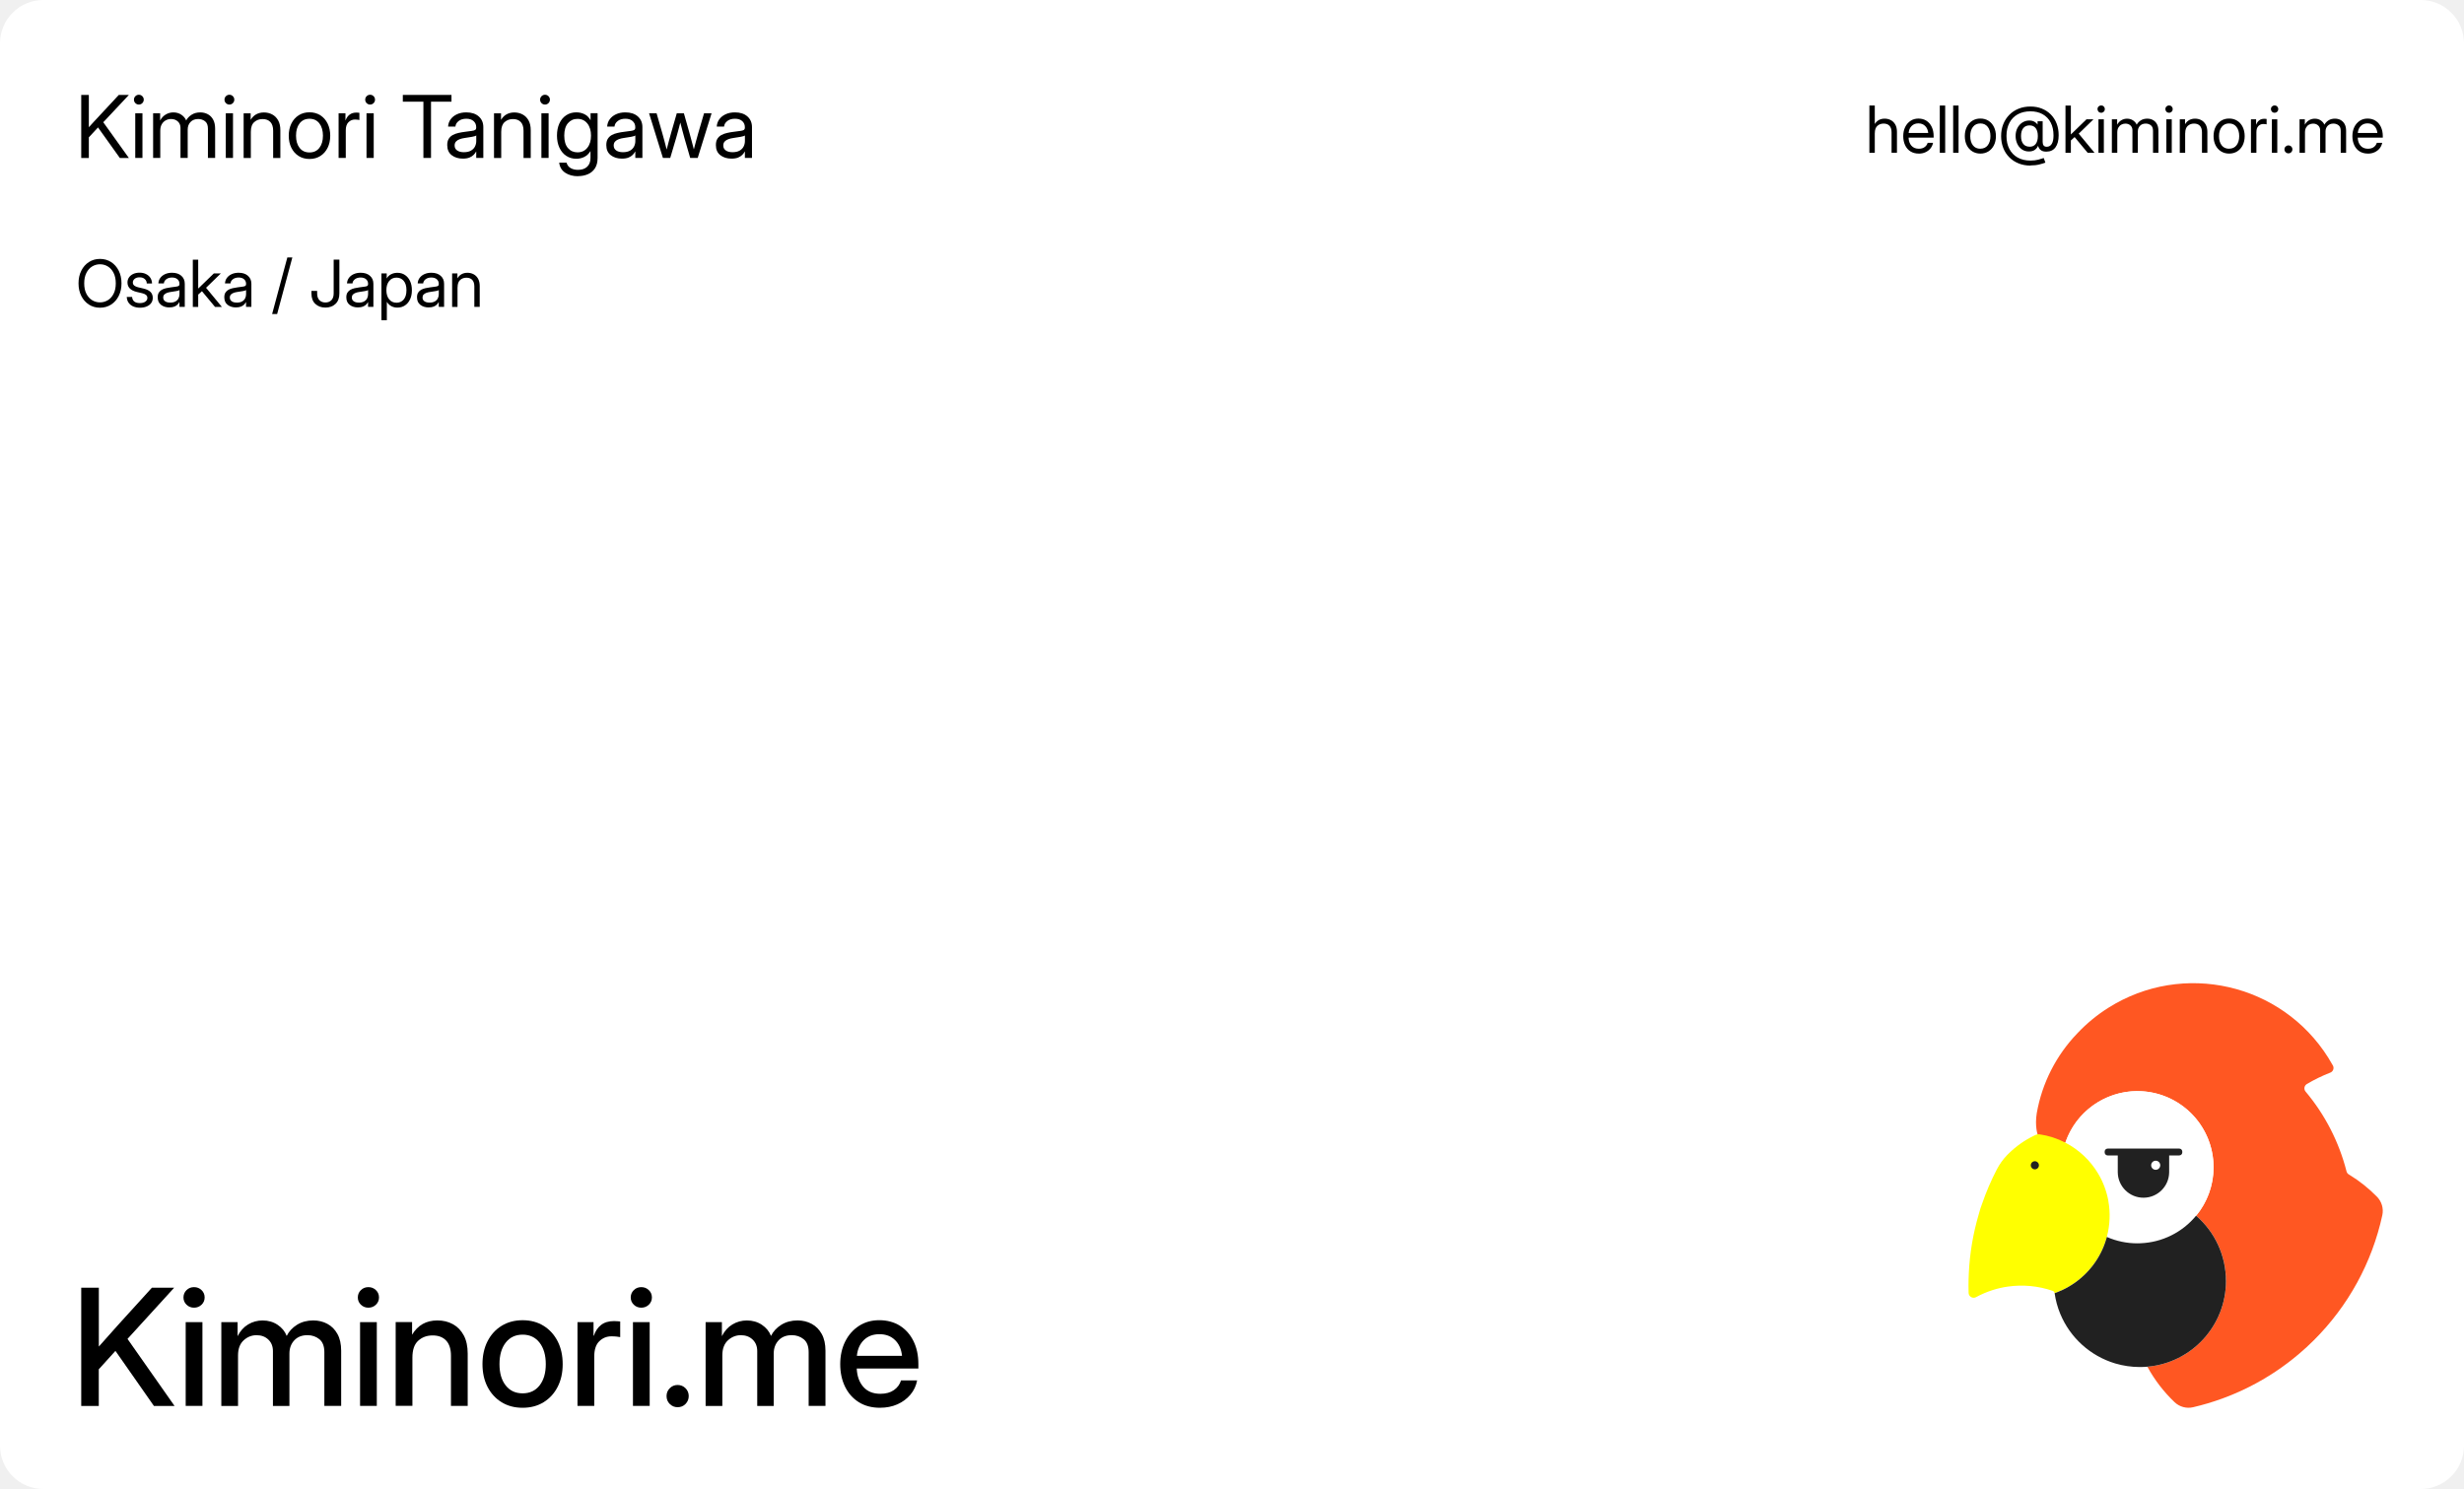
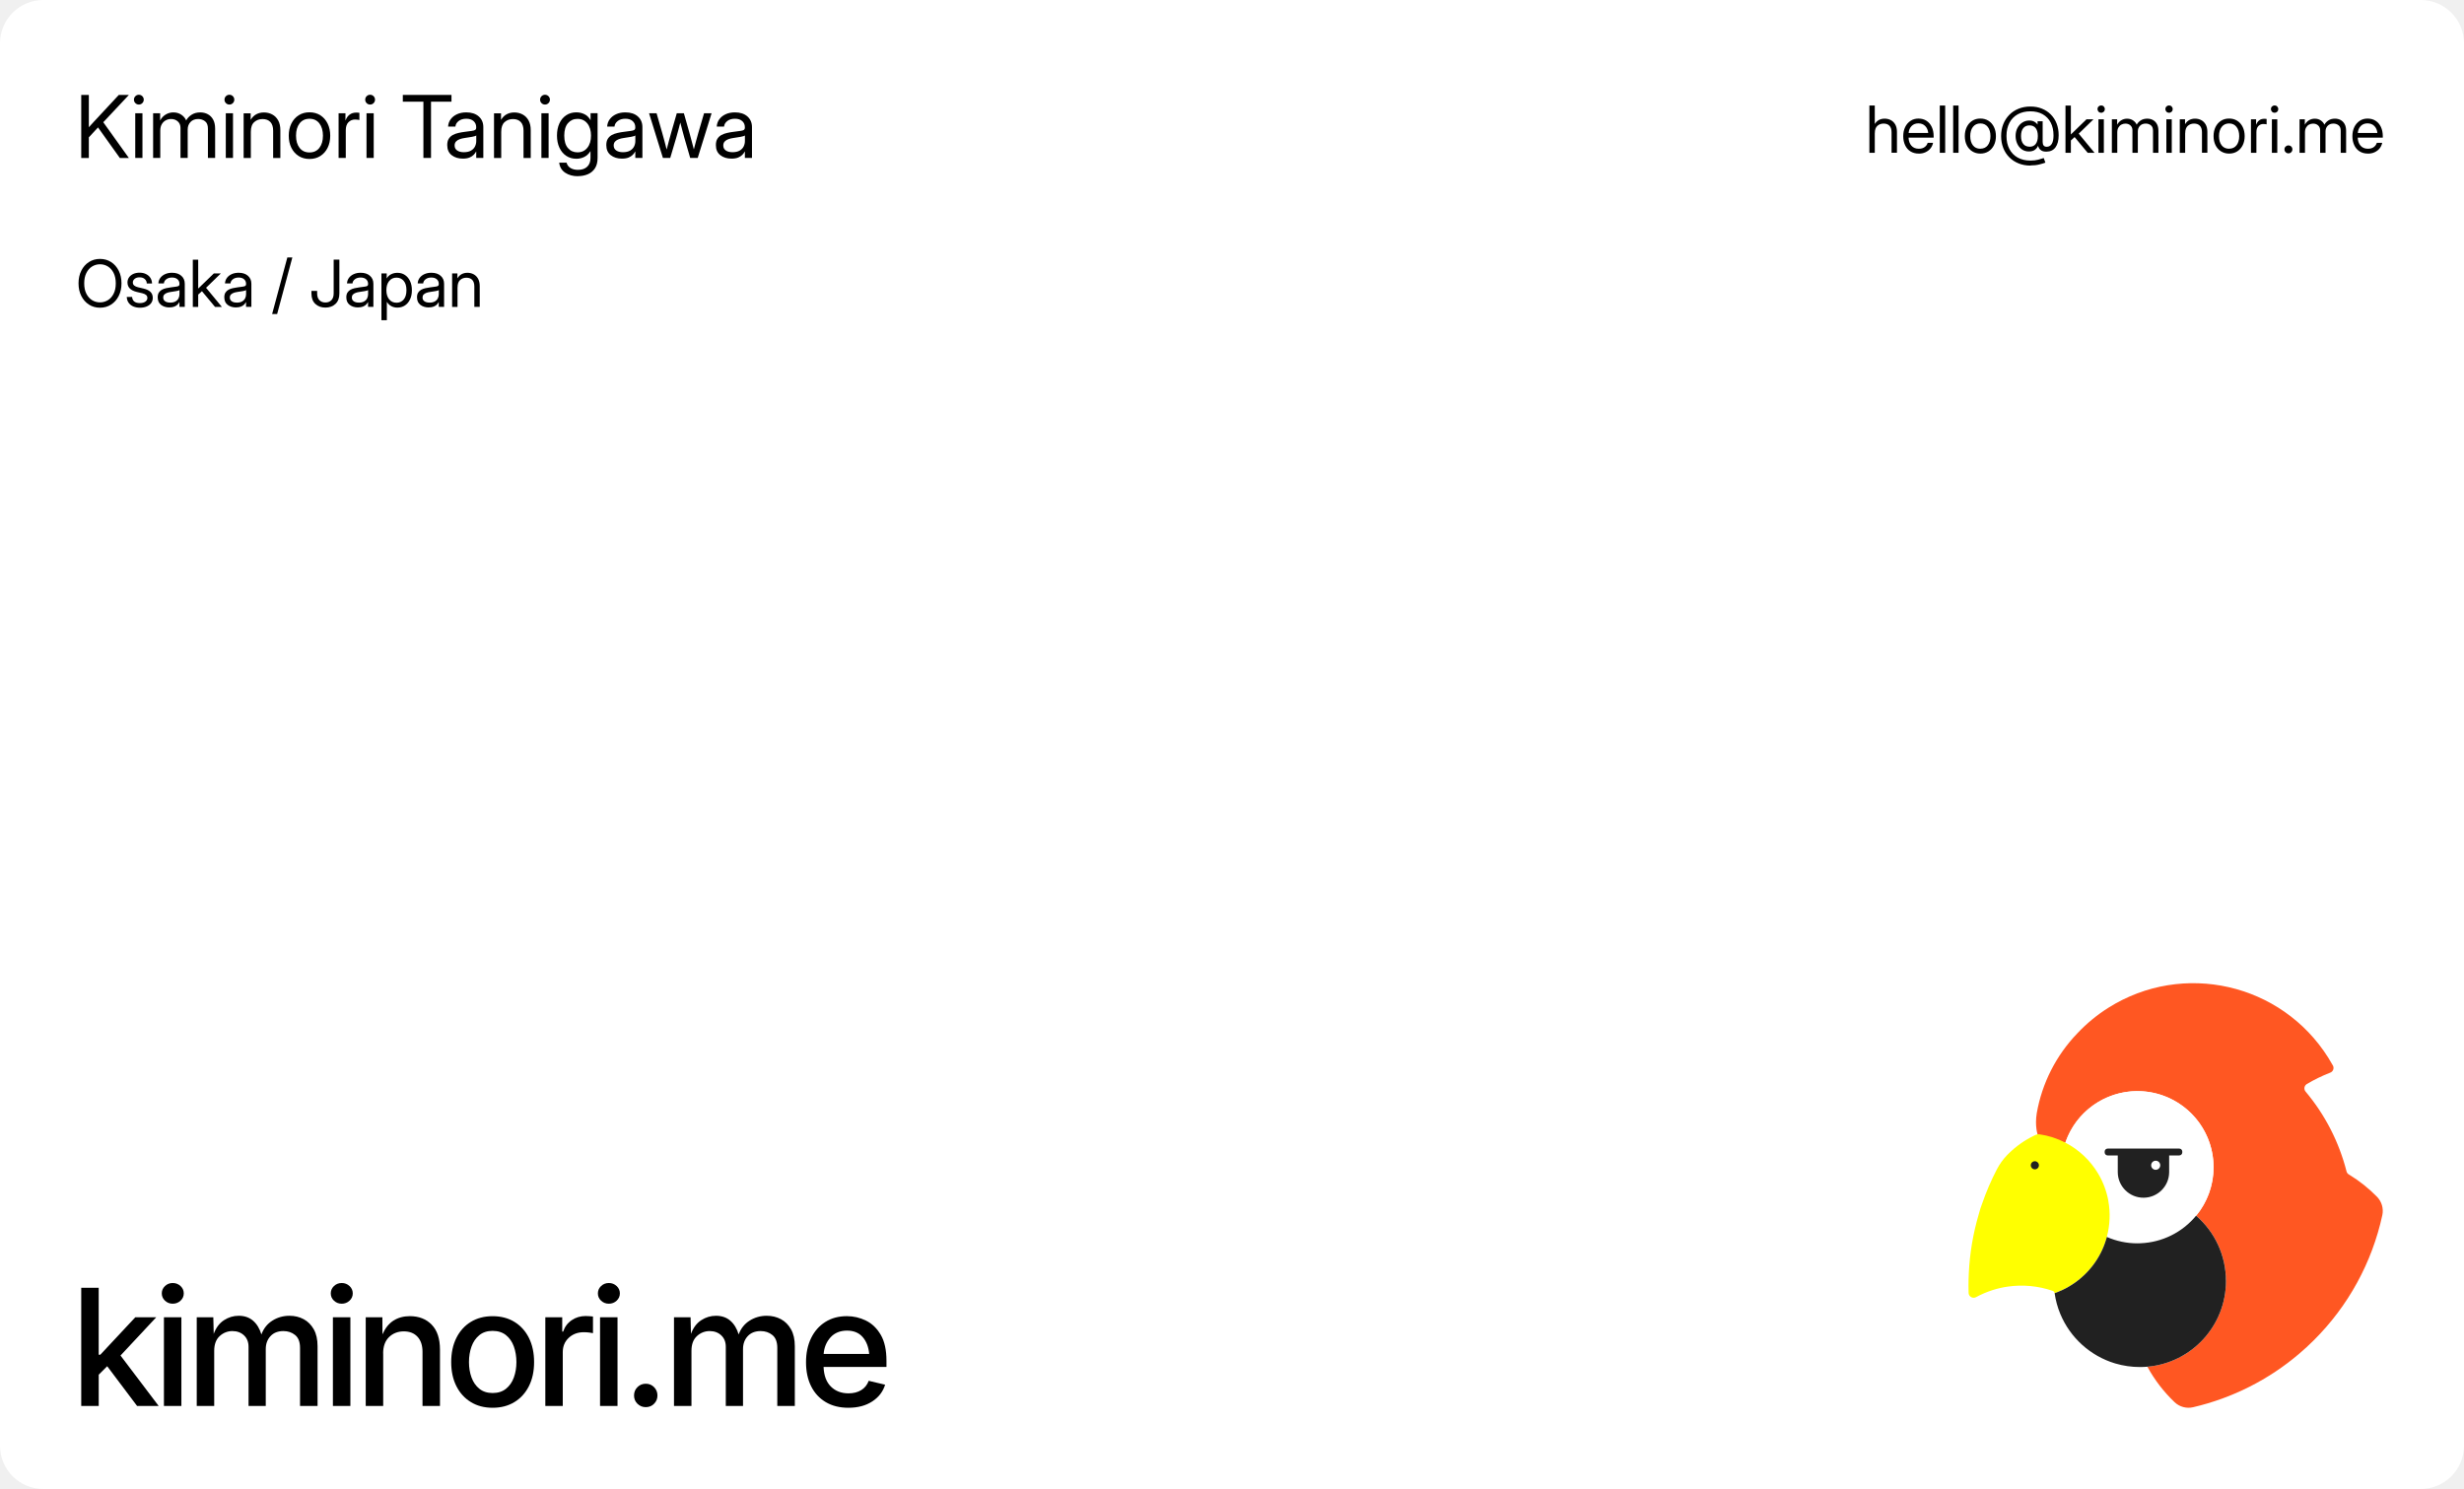
<svg xmlns="http://www.w3.org/2000/svg" id="_レイヤー_2" data-name="レイヤー 2" viewBox="0 0 910 550">
  <defs>
    <style>
      .cls-1 {
        fill: #ff5722;
      }

      .cls-2 {
        fill: #212121;
      }

      .cls-3 {
        fill: #fff;
      }

      .cls-4 {
        fill: #ff0;
      }

      .cls-5 {
        fill: red;
      }
    </style>
  </defs>
  <g id="_レイヤー_1-2" data-name="レイヤー 1">
    <g>
      <rect id="p0032_m" data-name="p0032 m" class="cls-3" width="910" height="550" rx="16" ry="16" />
-       <path d="M30,519.3v-43.65h6.5v21.74c1.19-1.35,2.38-2.69,3.57-4.01,1.19-1.33,2.39-2.68,3.6-4.04l12.42-13.68h8.23l-17.23,18.9,17.37,24.76h-7.62l-14.21-20.33-6.15,6.8v13.54h-6.5Z" />
-       <path d="M71.66,483.03c-1.09,0-2.02-.37-2.77-1.1-.75-.73-1.13-1.63-1.13-2.68s.38-1.98,1.13-2.71c.75-.73,1.67-1.1,2.77-1.1s2.02.37,2.78,1.1,1.14,1.64,1.14,2.71-.38,1.95-1.14,2.68-1.69,1.1-2.78,1.1ZM68.58,519.3v-30.94h6.18v30.94h-6.18Z" />
-       <path d="M81.74,519.3v-30.94h6.01v5.19c.96-1.91,2.26-3.36,3.9-4.34s3.42-1.46,5.33-1.46c2.11,0,3.96.54,5.55,1.61,1.59,1.07,2.71,2.44,3.35,4.1.84-1.68,2.11-3.05,3.82-4.12,1.71-1.06,3.71-1.6,5.99-1.6,1.91,0,3.65.42,5.21,1.26,1.56.84,2.8,2.08,3.72,3.74.92,1.65,1.38,3.72,1.38,6.2v20.36h-6.21v-19.83c0-2.21-.62-3.81-1.85-4.8s-2.69-1.49-4.37-1.49c-2.07,0-3.7.64-4.89,1.92-1.19,1.28-1.79,2.91-1.79,4.88v19.34h-6.09v-20.24c0-1.78-.57-3.2-1.71-4.28s-2.59-1.61-4.35-1.61-3.38.63-4.76,1.9-2.07,3.12-2.07,5.57v18.66h-6.18Z" />
-       <path d="M136.05,483.03c-1.09,0-2.02-.37-2.77-1.1-.75-.73-1.13-1.63-1.13-2.68s.38-1.98,1.13-2.71c.75-.73,1.67-1.1,2.77-1.1s2.02.37,2.78,1.1,1.14,1.64,1.14,2.71-.38,1.95-1.14,2.68-1.69,1.1-2.78,1.1ZM132.98,519.3v-30.94h6.18v30.94h-6.18Z" />
-       <path d="M152.31,501.48v17.81h-6.18v-30.94h6.06v4.66c2.11-3.52,5.22-5.27,9.35-5.27,2.13,0,4.04.46,5.73,1.39,1.69.93,3.02,2.3,4,4.12.98,1.82,1.46,4.07,1.46,6.77v19.28h-6.18v-18.52c0-2.48-.6-4.35-1.79-5.61-1.19-1.26-2.85-1.89-4.98-1.89s-3.88.65-5.32,1.95-2.15,3.38-2.15,6.25Z" />
-       <path d="M193.01,520c-2.95,0-5.54-.68-7.76-2.05s-3.96-3.26-5.2-5.68c-1.24-2.42-1.86-5.21-1.86-8.38s.62-6.02,1.86-8.45c1.24-2.43,2.97-4.34,5.2-5.71s4.81-2.07,7.76-2.07,5.53.69,7.75,2.07c2.22,1.38,3.94,3.28,5.19,5.71,1.24,2.43,1.86,5.25,1.86,8.45s-.62,5.96-1.86,8.38c-1.24,2.42-2.97,4.32-5.19,5.68-2.22,1.37-4.8,2.05-7.75,2.05ZM193.01,514.67c2.66,0,4.75-.98,6.27-2.93s2.29-4.57,2.29-7.85-.77-5.97-2.3-7.94c-1.53-1.97-3.62-2.96-6.25-2.96s-4.72.98-6.25,2.94c-1.53,1.96-2.3,4.61-2.3,7.95s.76,5.92,2.29,7.87,3.61,2.92,6.27,2.92Z" />
-       <path d="M213.28,519.3v-30.94h5.92v5.01h.12c.57-1.7,1.46-3.02,2.68-3.97,1.22-.95,2.82-1.42,4.79-1.42.47,0,.9.02,1.29.06.39.04.71.07.97.09v5.77c-.23-.06-.65-.12-1.26-.19-.61-.07-1.27-.1-1.99-.1-1.74,0-3.23.61-4.47,1.82-1.24,1.21-1.86,3.08-1.86,5.6v18.28h-6.18Z" />
-       <path d="M236.84,483.03c-1.09,0-2.02-.37-2.77-1.1-.75-.73-1.13-1.63-1.13-2.68s.38-1.98,1.13-2.71c.75-.73,1.67-1.1,2.77-1.1s2.02.37,2.78,1.1,1.14,1.64,1.14,2.71-.38,1.95-1.14,2.68-1.69,1.1-2.78,1.1ZM233.76,519.3v-30.94h6.18v30.94h-6.18Z" />
-       <path d="M250.25,519.79c-1.13,0-2.09-.4-2.89-1.19s-1.19-1.76-1.19-2.92.4-2.1,1.19-2.9,1.75-1.2,2.89-1.2,2.12.4,2.92,1.2,1.19,1.77,1.19,2.9-.4,2.12-1.19,2.92-1.76,1.19-2.92,1.19Z" />
-       <path d="M260.6,519.3v-30.94h6.01v5.19c.96-1.91,2.26-3.36,3.9-4.34s3.42-1.46,5.33-1.46c2.11,0,3.96.54,5.55,1.61,1.59,1.07,2.71,2.44,3.35,4.1.84-1.68,2.11-3.05,3.82-4.12,1.71-1.06,3.71-1.6,5.99-1.6,1.91,0,3.65.42,5.21,1.26,1.56.84,2.8,2.08,3.72,3.74.92,1.65,1.38,3.72,1.38,6.2v20.36h-6.21v-19.83c0-2.21-.62-3.81-1.85-4.8s-2.69-1.49-4.37-1.49c-2.07,0-3.7.64-4.89,1.92-1.19,1.28-1.79,2.91-1.79,4.88v19.34h-6.09v-20.24c0-1.78-.57-3.2-1.71-4.28s-2.59-1.61-4.35-1.61-3.38.63-4.76,1.9-2.07,3.12-2.07,5.57v18.66h-6.18Z" />
-       <path d="M325.05,520c-3.07,0-5.7-.69-7.9-2.08s-3.89-3.3-5.07-5.73c-1.18-2.43-1.77-5.2-1.77-8.31s.62-5.94,1.85-8.38,2.93-4.36,5.1-5.76,4.66-2.09,7.47-2.09,5.47.68,7.63,2.05c2.16,1.37,3.83,3.27,5.02,5.7,1.19,2.43,1.79,5.24,1.79,8.42v1.67h-22.76c.12,2.79.92,5.05,2.42,6.77s3.6,2.58,6.31,2.58c2.03,0,3.7-.46,5.01-1.38,1.31-.92,2.18-2.11,2.61-3.57h5.95c-.37,1.99-1.2,3.75-2.48,5.27-1.28,1.52-2.88,2.71-4.8,3.56-1.92.85-4.05,1.27-6.37,1.27ZM316.46,500.81h16.67c-.25-2.46-1.12-4.41-2.61-5.84-1.48-1.44-3.4-2.15-5.74-2.15s-4.25.72-5.73,2.15c-1.48,1.44-2.34,3.38-2.59,5.84Z" />
      <path d="M30,58.34v-23.28h2.81v11.94c.66-.73,1.32-1.45,1.98-2.17.67-.72,1.34-1.44,2.02-2.17l7.06-7.59h3.72l-9.45,10.08,9.45,13.2h-3.33l-8.06-11.28-3.39,3.66v7.62h-2.81Z" />
      <path d="M51.28,38.62c-.5,0-.93-.18-1.28-.53-.35-.35-.53-.78-.53-1.28s.18-.93.53-1.28c.35-.35.78-.53,1.28-.53s.93.18,1.28.53c.35.35.53.78.53,1.28s-.18.93-.53,1.28c-.35.35-.78.53-1.28.53ZM49.95,58.34v-16.5h2.66v16.5h-2.66Z" />
      <path d="M56.55,58.34v-16.5h2.59v2.67c.52-.97,1.21-1.71,2.08-2.22.86-.51,1.8-.77,2.81-.77,1.12,0,2.11.29,2.95.86.84.57,1.44,1.28,1.78,2.11.45-.84,1.12-1.55,2.02-2.12.9-.57,1.96-.85,3.19-.85,1.01,0,1.93.22,2.76.66s1.49,1.1,1.98,1.98c.49.89.74,2.01.74,3.36v10.81h-2.66v-10.81c0-1.28-.36-2.2-1.08-2.74s-1.55-.82-2.5-.82c-1.21,0-2.16.37-2.85,1.1-.69.73-1.04,1.66-1.04,2.77v10.5h-2.66v-11.09c0-.99-.33-1.78-.99-2.38-.66-.6-1.49-.9-2.49-.9-.69,0-1.34.16-1.95.48-.61.32-1.1.8-1.48,1.45s-.56,1.44-.56,2.38v10.06h-2.66Z" />
      <path d="M84.72,38.62c-.5,0-.93-.18-1.28-.53-.35-.35-.53-.78-.53-1.28s.18-.93.53-1.28c.35-.35.78-.53,1.28-.53s.93.18,1.28.53c.35.35.53.78.53,1.28s-.18.93-.53,1.28c-.35.35-.78.53-1.28.53ZM83.39,58.34v-16.5h2.66v16.5h-2.66Z" />
      <path d="M92.64,48.69v9.66h-2.66v-16.5h2.59v2.42c.57-.94,1.27-1.63,2.1-2.07.83-.44,1.76-.66,2.8-.66,1.11,0,2.13.24,3.05.73.92.48,1.65,1.21,2.2,2.18s.82,2.19.82,3.66v10.25h-2.66v-10.06c0-1.43-.34-2.5-1.02-3.23-.68-.72-1.64-1.09-2.88-1.09s-2.22.37-3.07,1.11c-.85.74-1.27,1.94-1.27,3.61Z" />
      <path d="M114.3,58.72c-1.52,0-2.86-.37-4.01-1.1-1.15-.73-2.05-1.75-2.69-3.04-.64-1.29-.96-2.78-.96-4.45s.32-3.18.96-4.48c.64-1.3,1.54-2.32,2.69-3.06,1.15-.74,2.49-1.11,4.01-1.11s2.87.37,4.02,1.11c1.15.74,2.04,1.76,2.68,3.06.64,1.3.96,2.8.96,4.48s-.32,3.16-.96,4.45c-.64,1.29-1.53,2.3-2.68,3.04-1.15.73-2.48,1.1-4.02,1.1ZM114.3,56.31c1.56,0,2.78-.56,3.66-1.7.88-1.13,1.31-2.63,1.31-4.49s-.44-3.4-1.32-4.54c-.88-1.14-2.1-1.71-3.65-1.71s-2.77.57-3.65,1.7c-.88,1.14-1.32,2.65-1.32,4.55s.44,3.38,1.31,4.5,2.09,1.69,3.66,1.69Z" />
      <path d="M125.05,58.34v-16.5h2.53v2.59h.06c.3-.85.78-1.54,1.44-2.06.66-.52,1.5-.78,2.53-.78.24,0,.46.01.66.03.2.02.36.04.46.06v2.66c-.1-.03-.3-.07-.6-.12s-.64-.07-1.02-.07c-.92,0-1.71.32-2.39.97-.68.65-1.02,1.67-1.02,3.06v10.16h-2.66Z" />
      <path d="M136.69,38.62c-.5,0-.93-.18-1.28-.53-.35-.35-.53-.78-.53-1.28s.18-.93.53-1.28c.35-.35.78-.53,1.28-.53s.93.18,1.28.53c.35.35.53.78.53,1.28s-.18.93-.53,1.28c-.35.35-.78.53-1.28.53ZM135.36,58.34v-16.5h2.66v16.5h-2.66Z" />
      <path d="M148.77,37.56v-2.5h17.97v2.5h-7.56v20.78h-2.81v-20.78h-7.59Z" />
      <path d="M170.92,58.59c-1.64,0-3-.42-4.1-1.27-1.1-.84-1.65-2.09-1.65-3.73,0-.95.18-1.72.55-2.31.37-.59.86-1.06,1.48-1.4.62-.34,1.32-.6,2.11-.77.79-.18,1.59-.32,2.41-.42,1.05-.15,1.88-.25,2.48-.33.6-.07,1.03-.19,1.29-.36.25-.17.38-.46.38-.88v-.16c0-.9-.32-1.63-.96-2.22-.64-.58-1.54-.88-2.7-.88s-2.09.28-2.82.84c-.73.56-1.13,1.25-1.2,2.07h-2.7c.05-1.01.36-1.91.94-2.7.57-.79,1.35-1.41,2.34-1.87.99-.46,2.14-.69,3.44-.69,1.93,0,3.46.5,4.59,1.49,1.13,1,1.7,2.31,1.7,3.95v11.38h-2.62v-2.34h-.06c-.2.4-.49.79-.88,1.2-.39.4-.9.73-1.55,1-.65.27-1.48.4-2.48.4ZM171.3,56.22c1.08,0,1.96-.2,2.64-.59.68-.39,1.17-.9,1.48-1.52s.47-1.3.47-2.02v-2.06c-.2.19-.72.36-1.58.51-.85.15-1.76.29-2.7.43-.64.08-1.24.23-1.8.43-.57.2-1.03.49-1.38.86-.35.37-.53.87-.53,1.49,0,.77.3,1.38.91,1.81s1.44.66,2.49.66Z" />
      <path d="M185.11,48.69v9.66h-2.66v-16.5h2.59v2.42c.57-.94,1.27-1.63,2.1-2.07.83-.44,1.76-.66,2.8-.66,1.11,0,2.13.24,3.05.73.92.48,1.65,1.21,2.2,2.18s.82,2.19.82,3.66v10.25h-2.66v-10.06c0-1.43-.34-2.5-1.02-3.23-.68-.72-1.64-1.09-2.88-1.09s-2.22.37-3.07,1.11c-.85.74-1.27,1.94-1.27,3.61Z" />
      <path d="M201.28,38.62c-.5,0-.93-.18-1.28-.53-.35-.35-.53-.78-.53-1.28s.18-.93.53-1.28c.35-.35.78-.53,1.28-.53s.93.18,1.28.53c.35.35.53.78.53,1.28s-.18.93-.53,1.28c-.35.35-.78.53-1.28.53ZM199.95,58.34v-16.5h2.66v16.5h-2.66Z" />
      <path d="M213.45,65.09c-1.85,0-3.42-.43-4.7-1.28-1.28-.85-2.03-2.09-2.23-3.72h2.72c.24.88.74,1.55,1.49,1.99.75.44,1.66.66,2.73.66,1.44,0,2.57-.38,3.39-1.15.82-.77,1.23-1.85,1.23-3.26v-2.5h-.02c-.6.96-1.35,1.67-2.24,2.12s-1.88.69-2.96.69c-1.43,0-2.68-.36-3.76-1.09-1.08-.72-1.91-1.73-2.51-3.02-.59-1.29-.89-2.77-.89-4.46s.3-3.19.89-4.48c.59-1.29,1.43-2.29,2.51-3.01s2.33-1.08,3.76-1.08c1.07,0,2.07.23,2.99.68s1.67,1.19,2.24,2.21h.02v-2.58h2.59v16.5c0,1.62-.34,2.93-1.01,3.92-.67.99-1.56,1.71-2.66,2.16-1.1.45-2.3.67-3.58.67ZM213.27,56.27c1.53,0,2.75-.56,3.65-1.69.9-1.12,1.35-2.62,1.35-4.48s-.45-3.36-1.35-4.49c-.9-1.13-2.12-1.7-3.65-1.7-1.43,0-2.6.53-3.51,1.58-.91,1.05-1.37,2.59-1.37,4.61s.46,3.55,1.37,4.6c.91,1.05,2.08,1.57,3.51,1.57Z" />
      <path d="M229.67,58.59c-1.64,0-3-.42-4.1-1.27-1.1-.84-1.65-2.09-1.65-3.73,0-.95.18-1.72.55-2.31.37-.59.86-1.06,1.48-1.4.62-.34,1.32-.6,2.11-.77.79-.18,1.59-.32,2.41-.42,1.05-.15,1.88-.25,2.48-.33.6-.07,1.03-.19,1.29-.36.25-.17.38-.46.38-.88v-.16c0-.9-.32-1.63-.96-2.22-.64-.58-1.54-.88-2.7-.88s-2.09.28-2.82.84c-.73.56-1.13,1.25-1.2,2.07h-2.7c.05-1.01.36-1.91.94-2.7.57-.79,1.35-1.41,2.34-1.87.99-.46,2.14-.69,3.44-.69,1.93,0,3.46.5,4.59,1.49,1.13,1,1.7,2.31,1.7,3.95v11.38h-2.62v-2.34h-.06c-.2.4-.49.79-.88,1.2-.39.4-.9.73-1.55,1-.65.27-1.48.4-2.48.4ZM230.05,56.22c1.08,0,1.96-.2,2.64-.59.68-.39,1.17-.9,1.48-1.52s.47-1.3.47-2.02v-2.06c-.2.19-.72.36-1.58.51-.85.15-1.76.29-2.7.43-.64.08-1.24.23-1.8.43-.57.2-1.03.49-1.38.86-.35.37-.53.87-.53,1.49,0,.77.3,1.38.91,1.81s1.44.66,2.49.66Z" />
      <path d="M244.83,58.34l-5.12-16.5h2.78l2.08,7.25c.29,1,.57,2.02.84,3.06.27,1.04.53,2.07.8,3.09.27-1.02.54-2.05.81-3.09.27-1.04.55-2.06.84-3.06l2.09-7.25h2.62l2.06,7.25c.28.99.55,2,.82,3.03s.53,2.05.8,3.05c.27-1,.54-2.02.81-3.05.27-1.03.55-2.04.84-3.03l2.12-7.25h2.78l-5.12,16.5h-2.78l-2.17-7.5c-.26-.91-.51-1.83-.75-2.77-.24-.94-.48-1.88-.73-2.8-.24.93-.48,1.86-.73,2.8-.25.94-.51,1.87-.77,2.77l-2.22,7.5h-2.72Z" />
      <path d="M270.14,58.59c-1.64,0-3-.42-4.1-1.27-1.1-.84-1.65-2.09-1.65-3.73,0-.95.18-1.72.55-2.31.37-.59.86-1.06,1.48-1.4.62-.34,1.32-.6,2.11-.77.79-.18,1.59-.32,2.41-.42,1.05-.15,1.88-.25,2.48-.33.6-.07,1.03-.19,1.29-.36.25-.17.38-.46.38-.88v-.16c0-.9-.32-1.63-.96-2.22-.64-.58-1.54-.88-2.7-.88s-2.09.28-2.82.84c-.73.56-1.13,1.25-1.2,2.07h-2.7c.05-1.01.36-1.91.94-2.7.57-.79,1.35-1.41,2.34-1.87.99-.46,2.14-.69,3.44-.69,1.93,0,3.46.5,4.59,1.49,1.13,1,1.7,2.31,1.7,3.95v11.38h-2.62v-2.34h-.06c-.2.4-.49.79-.88,1.2-.39.4-.9.73-1.55,1-.65.27-1.48.4-2.48.4ZM270.52,56.22c1.08,0,1.96-.2,2.64-.59.68-.39,1.17-.9,1.48-1.52s.47-1.3.47-2.02v-2.06c-.2.19-.72.36-1.58.51-.85.15-1.76.29-2.7.43-.64.08-1.24.23-1.8.43-.57.2-1.03.49-1.38.86-.35.37-.53.87-.53,1.49,0,.77.3,1.38.91,1.81s1.44.66,2.49.66Z" />
      <path d="M692.39,49.2v7.24h-1.99v-17.46h1.99v6.82c.43-.67.95-1.17,1.56-1.49s1.3-.48,2.07-.48c.84,0,1.6.18,2.29.54s1.24.91,1.65,1.63.62,1.64.62,2.74v7.69h-1.99v-7.55c0-1.07-.26-1.88-.77-2.42s-1.23-.81-2.16-.81-1.67.28-2.3.83-.96,1.46-.96,2.71Z" />
      <path d="M708.64,56.73c-1.21,0-2.24-.28-3.1-.83s-1.51-1.32-1.96-2.29-.68-2.08-.68-3.32.24-2.38.71-3.35,1.14-1.74,1.98-2.3,1.81-.84,2.91-.84c1.15,0,2.14.27,2.99.82s1.49,1.31,1.95,2.29.69,2.11.69,3.39v.55h-9.26c.05,1.21.39,2.2,1.04,2.95s1.56,1.14,2.73,1.14c.88,0,1.6-.2,2.16-.61s.93-.93,1.12-1.57h1.99c-.16.79-.48,1.48-.97,2.08s-1.11,1.06-1.85,1.4-1.56.5-2.46.5ZM704.89,49.12h7.24c-.11-1.09-.49-1.95-1.14-2.59s-1.48-.96-2.5-.96-1.84.32-2.48.96-1.02,1.5-1.12,2.59Z" />
      <path d="M718.39,38.98v17.46h-1.99v-17.46h1.99Z" />
      <path d="M723.33,38.98v17.46h-1.99v-17.46h1.99Z" />
      <path d="M731.39,56.73c-1.14,0-2.14-.28-3.01-.83s-1.54-1.31-2.02-2.28-.72-2.08-.72-3.34.24-2.39.72-3.36,1.15-1.74,2.02-2.3,1.87-.83,3.01-.83,2.15.28,3.01.83,1.53,1.32,2.01,2.3.72,2.1.72,3.36-.24,2.37-.72,3.34-1.15,1.73-2.01,2.28-1.86.83-3.01.83ZM731.39,54.92c1.17,0,2.09-.42,2.74-1.27s.98-1.97.98-3.37-.33-2.55-.99-3.4-1.57-1.28-2.74-1.28-2.08.43-2.74,1.28-.99,1.99-.99,3.41.33,2.53.98,3.38,1.57,1.27,2.74,1.27Z" />
      <path d="M749.88,61.16c-1.59,0-3.05-.27-4.37-.8s-2.46-1.28-3.43-2.25-1.72-2.12-2.24-3.45-.79-2.79-.79-4.39.26-3.07.79-4.4,1.28-2.48,2.24-3.46,2.11-1.72,3.43-2.26,2.78-.8,4.37-.8,2.93.25,4.2.76,2.37,1.22,3.3,2.16,1.65,2.05,2.16,3.35.76,2.75.76,4.35c0,1.91-.39,3.39-1.17,4.45s-1.9,1.59-3.37,1.59c-.77,0-1.37-.13-1.8-.39s-.73-.56-.91-.9-.3-.63-.35-.87h-.01c-.21.56-.6,1.05-1.15,1.47s-1.3.63-2.22.63c-1.02,0-1.9-.27-2.64-.8s-1.3-1.23-1.69-2.1-.59-1.81-.59-2.81c0-1.11.22-2.09.67-2.95s1.05-1.54,1.82-2.03,1.61-.74,2.54-.74c.79,0,1.44.16,1.96.47s.89.65,1.11,1.01h.01v-1.21h1.88v7.62c0,1.2.5,1.8,1.5,1.8.82,0,1.44-.36,1.87-1.07s.64-1.75.64-3.11c0-1.86-.35-3.45-1.05-4.78s-1.69-2.35-2.96-3.06-2.78-1.07-4.51-1.07c-1.81,0-3.38.37-4.71,1.11s-2.35,1.79-3.06,3.15-1.08,2.97-1.08,4.84.36,3.47,1.08,4.83,1.74,2.41,3.06,3.15,2.89,1.11,4.71,1.11c1.09,0,2.05-.11,2.88-.33s1.5-.42,2.03-.61l.61,1.7c-.48.19-1.2.41-2.17.66s-2.09.38-3.35.38ZM749.55,54.2c1,0,1.76-.34,2.28-1.03s.78-1.65.78-2.91-.26-2.23-.78-2.91-1.28-1.03-2.28-1.03-1.77.34-2.32,1.01-.83,1.65-.83,2.92.28,2.25.83,2.92,1.33,1.01,2.32,1.01Z" />
      <path d="M762.82,56.45v-17.46h1.99v10.65h.02l5.75-5.57h2.58l-5.45,5.3,5.85,7.08h-2.53l-4.84-5.82-1.38,1.25v4.57h-1.99Z" />
      <path d="M776,41.66c-.38,0-.7-.13-.96-.4s-.4-.59-.4-.96.13-.7.4-.96.59-.4.96-.4.7.13.96.4.4.59.4.96-.13.7-.4.96-.59.4-.96.4ZM775,56.45v-12.38h1.99v12.38h-1.99Z" />
      <path d="M779.95,56.45v-12.38h1.95v2c.39-.73.91-1.28,1.56-1.66s1.35-.57,2.11-.57c.84,0,1.58.21,2.21.64s1.08.96,1.34,1.58c.34-.63.84-1.16,1.51-1.59s1.47-.64,2.39-.64c.76,0,1.45.16,2.07.49s1.12.82,1.49,1.49.56,1.5.56,2.52v8.11h-1.99v-8.11c0-.96-.27-1.65-.81-2.06s-1.16-.62-1.88-.62c-.91,0-1.62.28-2.14.83s-.78,1.24-.78,2.08v7.88h-1.99v-8.32c0-.74-.25-1.34-.74-1.79s-1.12-.67-1.87-.67c-.52,0-1,.12-1.46.36s-.83.6-1.11,1.08-.42,1.08-.42,1.79v7.55h-1.99Z" />
      <path d="M801.07,41.66c-.38,0-.7-.13-.96-.4s-.4-.59-.4-.96.13-.7.4-.96.59-.4.96-.4.7.13.96.4.4.59.4.96-.13.7-.4.96-.59.4-.96.4ZM800.08,56.45v-12.38h1.99v12.38h-1.99Z" />
      <path d="M807.02,49.2v7.24h-1.99v-12.38h1.95v1.82c.43-.7.96-1.22,1.58-1.55s1.32-.5,2.1-.5c.84,0,1.6.18,2.29.54s1.24.91,1.65,1.63.62,1.64.62,2.74v7.69h-1.99v-7.55c0-1.07-.26-1.88-.77-2.42s-1.23-.81-2.16-.81-1.67.28-2.3.83-.96,1.46-.96,2.71Z" />
      <path d="M823.26,56.73c-1.14,0-2.14-.28-3.01-.83s-1.54-1.31-2.02-2.28-.72-2.08-.72-3.34.24-2.39.72-3.36,1.15-1.74,2.02-2.3,1.87-.83,3.01-.83,2.15.28,3.01.83,1.53,1.32,2.01,2.3.72,2.1.72,3.36-.24,2.37-.72,3.34-1.15,1.73-2.01,2.28-1.86.83-3.01.83ZM823.26,54.92c1.17,0,2.09-.42,2.74-1.27s.98-1.97.98-3.37-.33-2.55-.99-3.4-1.57-1.28-2.74-1.28-2.08.43-2.74,1.28-.99,1.99-.99,3.41.33,2.53.98,3.38,1.57,1.27,2.74,1.27Z" />
      <path d="M831.32,56.45v-12.38h1.9v1.95h.05c.23-.64.59-1.16,1.08-1.55s1.12-.59,1.9-.59c.18,0,.35,0,.5.02s.27.03.35.05v1.99c-.08-.02-.23-.05-.45-.09s-.48-.05-.77-.05c-.69,0-1.29.24-1.79.73s-.76,1.25-.76,2.3v7.62h-1.99Z" />
      <path d="M840.05,41.66c-.38,0-.7-.13-.96-.4s-.4-.59-.4-.96.13-.7.4-.96.59-.4.96-.4.7.13.96.4.4.59.4.96-.13.7-.4.96-.59.4-.96.4ZM839.05,56.45v-12.38h1.99v12.38h-1.99Z" />
      <path d="M845.16,56.64c-.41,0-.75-.14-1.04-.43s-.43-.63-.43-1.04.14-.76.43-1.04.63-.42,1.04-.42.76.14,1.04.42.42.63.42,1.04-.14.75-.42,1.04-.63.43-1.04.43Z" />
      <path d="M849.27,56.45v-12.38h1.95v2c.39-.73.91-1.28,1.56-1.66s1.35-.57,2.11-.57c.84,0,1.58.21,2.21.64s1.08.96,1.34,1.58c.34-.63.84-1.16,1.51-1.59s1.47-.64,2.39-.64c.76,0,1.45.16,2.07.49s1.12.82,1.49,1.49.56,1.5.56,2.52v8.11h-1.99v-8.11c0-.96-.27-1.65-.81-2.06s-1.16-.62-1.88-.62c-.91,0-1.62.28-2.14.83s-.78,1.24-.78,2.08v7.88h-1.99v-8.32c0-.74-.25-1.34-.74-1.79s-1.12-.67-1.87-.67c-.52,0-1,.12-1.46.36s-.83.6-1.11,1.08-.42,1.08-.42,1.79v7.55h-1.99Z" />
      <path d="M874.52,56.73c-1.21,0-2.24-.28-3.1-.83s-1.51-1.32-1.96-2.29-.68-2.08-.68-3.32.24-2.38.71-3.35,1.14-1.74,1.98-2.3,1.81-.84,2.91-.84c1.15,0,2.14.27,2.99.82s1.49,1.31,1.95,2.29.69,2.11.69,3.39v.55h-9.26c.05,1.21.39,2.2,1.04,2.95s1.56,1.14,2.73,1.14c.88,0,1.6-.2,2.16-.61s.93-.93,1.12-1.57h1.99c-.16.79-.48,1.48-.97,2.08s-1.11,1.06-1.85,1.4-1.56.5-2.46.5ZM870.77,49.12h7.24c-.11-1.09-.49-1.95-1.14-2.59s-1.48-.96-2.5-.96-1.84.32-2.48.96-1.02,1.5-1.12,2.59Z" />
      <path id="_パス_1" data-name="パス 1" class="cls-5" d="M800.36,443.64c-.05-.24-.1-.48-.16-.72.21.07.42.14.63.21-.16.17-.31.33-.47.51Z" />
      <path id="_パス_2" data-name="パス 2" class="cls-5" d="M800.36,443.64c-.05-.24-.1-.48-.16-.72.21.07.42.14.63.21-.16.17-.31.33-.47.51Z" />
      <path id="_パス_3" data-name="パス 3" class="cls-1" d="M762.77,422.08c5.01-14.7,21-22.55,35.7-17.54,11.34,3.87,18.99,14.5,19.04,26.48v.13c0,6.54-2.27,12.88-6.45,17.92,13.3,11.47,14.79,31.55,3.32,44.85-5.41,6.28-13.06,10.19-21.32,10.91,2.65,4.87,6.05,9.29,10.06,13.11,1.82,1.73,4.38,2.43,6.82,1.86,14.49-3.37,27.96-10.17,39.27-19.83,1.83-1.56,3.6-3.18,5.3-4.88,12.73-12.65,21.53-28.71,25.33-46.25.52-2.46-.23-5.01-1.99-6.8-3.04-3.1-6.45-5.82-10.16-8.09l-.24-.14c-.42-.25-.72-.66-.84-1.14-2.76-10.83-7.92-20.9-15.11-29.46-.66-.78-.57-1.95.21-2.61.08-.07.16-.13.25-.18,2.76-1.64,5.66-3.05,8.65-4.21.96-.36,1.44-1.44,1.08-2.4-.03-.08-.07-.16-.11-.23-.55-.98-1.11-1.94-1.71-2.89-17.3-27.51-53.64-35.79-81.15-18.48-4.24,2.66-8.12,5.86-11.54,9.5-7.81,8.12-13.03,18.39-14.97,29.49-.77,4.72.31,8.11.5,8.21" />
      <path id="_パス_4" data-name="パス 4" class="cls-5" d="M800.83,443.13c-.16.17-.31.34-.47.51-.05-.24-.1-.48-.16-.72.21.07.42.14.63.21h0Z" />
      <path id="_パス_5" data-name="パス 5" class="cls-3" d="M789.39,403.03c-12.03,0-22.73,7.66-26.62,19.05,5.02,2.61,9.22,6.57,12.12,11.44,4.19,7.05,5.35,15.48,3.22,23.4h0c3.56,1.56,7.4,2.36,11.28,2.36.38,0,.77,0,1.15-.03,15.07-.61,26.97-13.01,26.97-28.09v-.13c-.07-15.48-12.64-28-28.12-27.99Z" />
      <path id="_パス_7" data-name="パス 7" class="cls-4" d="M778.65,443.54c-.65-3.54-1.92-6.94-3.76-10.03-2.9-4.87-7.09-8.83-12.12-11.44-2.99-1.56-6.22-2.6-9.55-3.08-.47-.07-.94,0-1.37.2h0c-.18.08-.36.17-.54.25-.01,0-.03.01-.04.02-3.49,1.67-6.68,3.92-9.44,6.64-.22.22-.43.43-.65.65-1.47,1.54-2.72,3.29-3.7,5.18-2.14,4.1-3.96,8.35-5.46,12.72-.39,1.15-.56,1.59-.61,1.71-.1.35-.28,1-.63,2.19-2.08,7.06-3.31,14.35-3.66,21.71-.08,1.53-.12,3.08-.12,4.63,0,.89.01,1.77.04,2.65.02,1.03.87,1.84,1.9,1.82.29,0,.58-.08.84-.22,1.97-1.07,4.04-1.95,6.18-2.63,1.8-.57,3.64-.99,5.5-1.26,5.6-.81,11.31-.27,16.65,1.57.37.13.63.45.69.83h0c.26-.09.53-.19.78-.28h0c1.57-.6,3.09-1.32,4.54-2.18,3.19-1.87,6.01-4.3,8.32-7.18h0c.12-.15.24-.3.36-.45,2.27-2.93,3.98-6.24,5.04-9.79h0c.09-.29.17-.59.25-.88h0c1.17-4.36,1.35-8.93.54-13.37h0Z" />
      <path id="_パス_8" data-name="パス 8" class="cls-2" d="M822.09,473.15c.01,16.49-12.6,30.25-29.03,31.68-.92.08-1.84.12-2.78.12-3.09,0-6.16-.45-9.12-1.33h0c-9.17-2.76-16.62-9.49-20.28-18.34-1.01-2.44-1.7-4.99-2.07-7.61.26-.09.53-.19.78-.28h0c1.57-.6,3.09-1.32,4.54-2.18,3.19-1.87,6.01-4.3,8.32-7.18h0c.12-.15.24-.3.36-.45,2.27-2.93,3.98-6.24,5.04-9.79h0c.09-.29.18-.59.25-.88,3.56,1.56,7.4,2.36,11.28,2.35.38,0,.77,0,1.15-.03,7.98-.31,15.44-4.01,20.52-10.17,7.01,6.03,11.04,14.83,11.03,24.08h0Z" />
      <path id="_パス_9" data-name="パス 9" class="cls-2" d="M804.85,424.26h-26.44c-.62,0-1.12.5-1.12,1.11h0v.3c0,.62.5,1.12,1.11,1.12h3.73v6.23c.05,5.24,4.35,9.45,9.59,9.39,5.17-.05,9.34-4.23,9.39-9.39v-6.23h3.73c.62,0,1.12-.5,1.12-1.11h0v-.3c0-.62-.5-1.12-1.11-1.12h0Z" />
      <circle id="_楕円形_1" data-name="楕円形 1" class="cls-2" cx="751.51" cy="430.43" r="1.5" />
      <circle id="_楕円形_2" data-name="楕円形 2" class="cls-3" cx="796.14" cy="430.42" r="1.68" />
      <path d="M36.93,113.66c-1.54,0-2.91-.39-4.1-1.16s-2.13-1.84-2.81-3.19-1.02-2.9-1.02-4.65.34-3.31,1.02-4.67,1.62-2.42,2.81-3.19,2.56-1.16,4.1-1.16,2.92.39,4.11,1.16,2.13,1.84,2.81,3.19,1.02,2.91,1.02,4.67-.34,3.29-1.02,4.65-1.62,2.42-2.81,3.19-2.56,1.16-4.11,1.16ZM36.93,111.69c1.05,0,2.02-.27,2.91-.81s1.59-1.34,2.12-2.38.8-2.32.8-3.83-.27-2.8-.8-3.85-1.24-1.85-2.12-2.39-1.85-.81-2.91-.81-2.02.27-2.91.81-1.59,1.34-2.12,2.39-.8,2.33-.8,3.85.27,2.79.8,3.83,1.24,1.84,2.12,2.38,1.85.81,2.91.81Z" />
      <path d="M51.71,113.66c-.88,0-1.68-.14-2.4-.43s-1.3-.73-1.75-1.32-.7-1.33-.75-2.23h1.97c.14,1.52,1.1,2.27,2.88,2.27.86,0,1.54-.18,2.03-.54s.74-.81.74-1.36c0-.47-.17-.84-.52-1.12s-.79-.48-1.35-.61l-1.99-.47c-2.33-.55-3.49-1.72-3.49-3.52,0-.7.19-1.33.57-1.87s.91-.97,1.58-1.28,1.46-.46,2.34-.46,1.63.16,2.31.49,1.23.78,1.63,1.38.62,1.3.64,2.12h-1.95c0-.66-.25-1.2-.73-1.63s-1.11-.64-1.91-.64-1.36.18-1.82.55-.68.82-.68,1.35c0,.47.17.85.52,1.13s.81.5,1.41.64l1.99.47c1.19.28,2.06.7,2.61,1.26s.83,1.28.83,2.17c0,.77-.21,1.42-.62,1.97s-.98.96-1.69,1.25-1.52.43-2.42.43Z" />
      <path d="M62.56,113.56c-1.23,0-2.25-.32-3.08-.95s-1.24-1.57-1.24-2.8c0-.71.14-1.29.42-1.73s.65-.79,1.11-1.05.99-.45,1.58-.58,1.19-.24,1.81-.32c.79-.11,1.41-.19,1.86-.25s.78-.14.97-.27.29-.34.29-.66v-.12c0-.67-.24-1.23-.72-1.66s-1.15-.66-2.02-.66-1.56.21-2.12.63-.85.94-.9,1.55h-2.03c.04-.76.27-1.43.7-2.02s1.02-1.06,1.76-1.4,1.6-.52,2.58-.52c1.45,0,2.59.37,3.44,1.12s1.27,1.73,1.27,2.96v8.53h-1.97v-1.76h-.05c-.15.3-.37.6-.66.9s-.68.55-1.17.75-1.11.3-1.86.3ZM62.84,111.78c.81,0,1.47-.15,1.98-.44s.88-.67,1.11-1.14.35-.97.35-1.51v-1.55c-.15.14-.54.27-1.18.38s-1.32.22-2.03.32c-.48.06-.93.17-1.35.32s-.77.37-1.04.64-.4.65-.4,1.12c0,.58.23,1.03.69,1.36s1.08.49,1.87.49Z" />
      <path d="M71.21,113.38v-17.46h1.99v10.65h.02l5.75-5.57h2.58l-5.45,5.3,5.85,7.08h-2.53l-4.84-5.82-1.38,1.25v4.57h-1.99Z" />
      <path d="M87.16,113.56c-1.23,0-2.25-.32-3.08-.95s-1.24-1.57-1.24-2.8c0-.71.14-1.29.42-1.73s.65-.79,1.11-1.05.99-.45,1.58-.58,1.19-.24,1.81-.32c.79-.11,1.41-.19,1.86-.25s.78-.14.97-.27.29-.34.29-.66v-.12c0-.67-.24-1.23-.72-1.66s-1.15-.66-2.02-.66-1.56.21-2.12.63-.85.94-.9,1.55h-2.03c.04-.76.27-1.43.7-2.02s1.02-1.06,1.76-1.4,1.6-.52,2.58-.52c1.45,0,2.59.37,3.44,1.12s1.27,1.73,1.27,2.96v8.53h-1.97v-1.76h-.05c-.15.3-.37.6-.66.9s-.68.55-1.17.75-1.11.3-1.86.3ZM87.44,111.78c.81,0,1.47-.15,1.98-.44s.88-.67,1.11-1.14.35-.97.35-1.51v-1.55c-.15.14-.54.27-1.18.38s-1.32.22-2.03.32c-.48.06-.93.17-1.35.32s-.77.37-1.04.64-.4.65-.4,1.12c0,.58.23,1.03.69,1.36s1.08.49,1.87.49Z" />
      <path d="M107.97,95.09l-5.62,20.91h-1.85l5.62-20.91h1.85Z" />
      <path d="M120.17,113.61c-1.52,0-2.75-.45-3.71-1.35s-1.44-2.18-1.44-3.86v-.94h2.11v.94c0,1.09.28,1.91.84,2.48s1.29.85,2.21.85,1.65-.28,2.21-.85.84-1.39.84-2.48v-12.49h2.11v12.49c0,1.67-.48,2.96-1.44,3.86s-2.2,1.35-3.71,1.35Z" />
      <path d="M132.22,113.56c-1.23,0-2.25-.32-3.08-.95s-1.24-1.57-1.24-2.8c0-.71.14-1.29.42-1.73s.65-.79,1.11-1.05.99-.45,1.58-.58,1.19-.24,1.81-.32c.79-.11,1.41-.19,1.86-.25s.78-.14.97-.27.29-.34.29-.66v-.12c0-.67-.24-1.23-.72-1.66s-1.15-.66-2.02-.66-1.56.21-2.12.63-.85.94-.9,1.55h-2.03c.04-.76.27-1.43.7-2.02s1.02-1.06,1.76-1.4,1.6-.52,2.58-.52c1.45,0,2.59.37,3.44,1.12s1.27,1.73,1.27,2.96v8.53h-1.97v-1.76h-.05c-.15.3-.37.6-.66.9s-.68.55-1.17.75-1.11.3-1.86.3ZM132.5,111.78c.81,0,1.47-.15,1.98-.44s.88-.67,1.11-1.14.35-.97.35-1.51v-1.55c-.15.14-.54.27-1.18.38s-1.32.22-2.03.32c-.48.06-.93.17-1.35.32s-.77.37-1.04.64-.4.65-.4,1.12c0,.58.23,1.03.69,1.36s1.08.49,1.87.49Z" />
      <path d="M140.87,118.27v-17.27h1.95v1.83h.02c.4-.7.95-1.21,1.65-1.55s1.46-.51,2.26-.51c1.08,0,2.02.27,2.82.81s1.43,1.29,1.88,2.26.67,2.08.67,3.36-.22,2.38-.67,3.35-1.07,1.72-1.88,2.26-1.75.81-2.82.81c-.8,0-1.54-.17-2.2-.52s-1.22-.88-1.66-1.59h-.02v6.77h-1.99ZM146.45,111.82c1.07,0,1.95-.39,2.63-1.18s1.03-1.94,1.03-3.45-.34-2.67-1.03-3.46-1.56-1.18-2.63-1.18c-1.15,0-2.06.42-2.74,1.27s-1.01,1.97-1.01,3.37.34,2.52,1.01,3.36,1.59,1.27,2.74,1.27Z" />
      <path d="M158.33,113.56c-1.23,0-2.25-.32-3.08-.95s-1.24-1.57-1.24-2.8c0-.71.14-1.29.42-1.73s.65-.79,1.11-1.05.99-.45,1.58-.58,1.19-.24,1.81-.32c.79-.11,1.41-.19,1.86-.25s.78-.14.97-.27.29-.34.29-.66v-.12c0-.67-.24-1.23-.72-1.66s-1.15-.66-2.02-.66-1.56.21-2.12.63-.85.94-.9,1.55h-2.03c.04-.76.27-1.43.7-2.02s1.02-1.06,1.76-1.4,1.6-.52,2.58-.52c1.45,0,2.59.37,3.44,1.12s1.27,1.73,1.27,2.96v8.53h-1.97v-1.76h-.05c-.15.3-.37.6-.66.9s-.68.55-1.17.75-1.11.3-1.86.3ZM158.61,111.78c.81,0,1.47-.15,1.98-.44s.88-.67,1.11-1.14.35-.97.35-1.51v-1.55c-.15.14-.54.27-1.18.38s-1.32.22-2.03.32c-.48.06-.93.17-1.35.32s-.77.37-1.04.64-.4.65-.4,1.12c0,.58.23,1.03.69,1.36s1.08.49,1.87.49Z" />
      <path d="M168.97,106.13v7.24h-1.99v-12.38h1.95v1.82c.43-.7.96-1.22,1.58-1.55s1.32-.5,2.1-.5c.84,0,1.6.18,2.29.54s1.24.91,1.65,1.63.62,1.64.62,2.74v7.69h-1.99v-7.55c0-1.07-.26-1.88-.77-2.42s-1.23-.81-2.16-.81-1.67.28-2.3.83-.96,1.46-.96,2.71Z" />
+       <g>
+         <path d="M30,519.33v-43.65h6.45v24.73h.59l12.92-13.83h7.73l-13.18,14.12,14.09,18.63h-7.97l-11.04-14.68-3.13,3.13v11.54h-6.45Z" />
+         <path d="M63.8,481.56c-1.11,0-2.07-.37-2.86-1.11s-1.19-1.64-1.19-2.7.4-1.98,1.19-2.72,1.74-1.11,2.86-1.11,2.07.37,2.87,1.11c.8.74,1.2,1.65,1.2,2.72s-.4,1.95-1.2,2.7c-.8.74-1.76,1.11-2.87,1.11ZM60.54,519.33v-32.75h6.45v32.75h-6.45Z" />
+         <path d="M72.66,519.33v-32.75h6.12l.15,6.12c.84-2.27,2.1-3.95,3.78-5.04,1.68-1.09,3.5-1.64,5.45-1.64,2.13,0,3.9.61,5.3,1.82s2.43,2.9,3.08,5.07c.82-2.21,2.17-3.91,4.06-5.1,1.88-1.19,3.99-1.79,6.31-1.79,1.93,0,3.68.42,5.24,1.26,1.56.84,2.81,2.09,3.74,3.75.93,1.66,1.39,3.73,1.39,6.21v22.09h-6.47v-21.45c0-2.19-.61-3.77-1.82-4.75-1.21-.98-2.65-1.46-4.31-1.46-2.03,0-3.63.62-4.79,1.88-1.16,1.25-1.74,2.85-1.74,4.8v20.98h-6.36v-21.86c0-1.76-.56-3.16-1.68-4.22-1.12-1.05-2.55-1.58-4.29-1.58s-3.36.62-4.7,1.86c-1.34,1.24-2.01,3.05-2.01,5.43v20.36h-6.45Z" />
+         <path d="M126.21,481.56c-1.11,0-2.07-.37-2.86-1.11s-1.19-1.64-1.19-2.7.4-1.98,1.19-2.72,1.74-1.11,2.86-1.11,2.07.37,2.87,1.11c.8.74,1.2,1.65,1.2,2.72s-.4,1.95-1.2,2.7c-.8.74-1.76,1.11-2.87,1.11ZM122.95,519.33v-32.75h6.45v32.75h-6.45Z" />
+         <path d="M141.52,499.93v19.39h-6.45v-32.75h6.15l.03,6.3c1.02-2.3,2.38-4,4.09-5.08,1.71-1.08,3.72-1.63,6.02-1.63,3.34,0,6.03,1.05,8.07,3.15,2.04,2.1,3.06,5.17,3.06,9.21v20.8h-6.45v-20.01c0-2.36-.62-4.21-1.85-5.54s-2.92-1.99-5.07-1.99-4,.71-5.45,2.12c-1.45,1.42-2.17,3.42-2.17,6.02Z" />
+         <path d="M181.93,520c-3.07,0-5.75-.7-8.04-2.11-2.3-1.41-4.08-3.37-5.35-5.9-1.27-2.53-1.9-5.48-1.9-8.86s.63-6.37,1.9-8.92c1.27-2.55,3.05-4.53,5.35-5.93,2.29-1.41,4.98-2.11,8.04-2.11s5.78.7,8.07,2.11c2.29,1.41,4.08,3.38,5.35,5.93,1.27,2.55,1.9,5.52,1.9,8.92s-.63,6.33-1.9,8.86c-1.27,2.53-3.05,4.5-5.35,5.9-2.3,1.41-4.99,2.11-8.07,2.11ZM181.93,514.55c1.99,0,3.64-.52,4.94-1.57,1.3-1.04,2.27-2.43,2.9-4.16.63-1.73.95-3.63.95-5.7s-.32-4.01-.95-5.76c-.63-1.75-1.6-3.14-2.9-4.19-1.3-1.04-2.94-1.57-4.94-1.57s-3.6.52-4.89,1.57-2.25,2.44-2.89,4.19c-.63,1.75-.95,3.67-.95,5.76s.32,3.97.95,5.7c.63,1.73,1.6,3.12,2.89,4.16s2.92,1.57,4.89,1.57Z" />
+         <path d="M201.4,519.33v-32.75h6.24v5.27h.35c.59-1.78,1.64-3.18,3.15-4.2,1.51-1.03,3.23-1.54,5.14-1.54.41,0,.88.02,1.42.06.54.04.97.08,1.3.12v6.15c-.23-.06-.68-.13-1.35-.22-.66-.09-1.34-.13-2.02-.13-2.25,0-4.11.69-5.58,2.07-1.48,1.38-2.21,3.14-2.21,5.29v19.89h-6.45Z" />
+         <path d="M224.86,481.56c-1.11,0-2.07-.37-2.86-1.11s-1.19-1.64-1.19-2.7.4-1.98,1.19-2.72,1.74-1.11,2.86-1.11,2.07.37,2.87,1.11c.8.74,1.2,1.65,1.2,2.72s-.4,1.95-1.2,2.7c-.8.74-1.76,1.11-2.87,1.11ZM221.61,519.33v-32.75h6.45v32.75h-6.45Z" />
+         <path d="M238.5,519.77c-1.21,0-2.24-.42-3.08-1.25-.84-.83-1.26-1.85-1.26-3.06s.42-2.24,1.26-3.08c.84-.84,1.86-1.26,3.08-1.26s2.23.42,3.06,1.26c.83.84,1.25,1.87,1.25,3.08s-.42,2.23-1.25,3.06c-.83.83-1.85,1.25-3.06,1.25Z" />
+         <path d="M248.92,519.33v-32.75h6.12l.15,6.12c.84-2.27,2.1-3.95,3.78-5.04,1.68-1.09,3.5-1.64,5.45-1.64,2.13,0,3.9.61,5.3,1.82s2.43,2.9,3.08,5.07c.82-2.21,2.17-3.91,4.06-5.1,1.88-1.19,3.99-1.79,6.31-1.79,1.93,0,3.68.42,5.24,1.26,1.56.84,2.81,2.09,3.74,3.75.93,1.66,1.39,3.73,1.39,6.21v22.09h-6.47v-21.45c0-2.19-.61-3.77-1.82-4.75-1.21-.98-2.65-1.46-4.31-1.46-2.03,0-3.63.62-4.79,1.88-1.16,1.25-1.74,2.85-1.74,4.8v20.98h-6.36v-21.86c0-1.76-.56-3.16-1.68-4.22-1.12-1.05-2.55-1.58-4.29-1.58s-3.36.62-4.7,1.86c-1.34,1.24-2.01,3.05-2.01,5.43v20.36h-6.45Z" />
+         <path d="M313.33,520c-3.22,0-6.01-.69-8.35-2.08s-4.15-3.34-5.41-5.86-1.89-5.48-1.89-8.88.62-6.32,1.86-8.88c1.24-2.56,2.99-4.56,5.26-5.99,2.27-1.44,4.92-2.15,7.97-2.15,2.48,0,4.84.55,7.08,1.66,2.24,1.1,4.05,2.86,5.45,5.27,1.4,2.41,2.09,5.59,2.09,9.54v2.29h-23.23c.12,3.16,1.02,5.58,2.7,7.25,1.68,1.67,3.86,2.5,6.53,2.5,1.8,0,3.34-.39,4.64-1.17,1.3-.78,2.23-1.93,2.8-3.46l6.06,1.44c-.78,2.56-2.36,4.62-4.75,6.18-2.38,1.56-5.32,2.34-8.82,2.34ZM304.19,500.11h16.82c-.23-2.58-1.04-4.66-2.42-6.24s-3.31-2.37-5.79-2.37-4.61.84-6.11,2.53-2.33,3.72-2.5,6.08Z" />
+       </g>
    </g>
  </g>
</svg>
